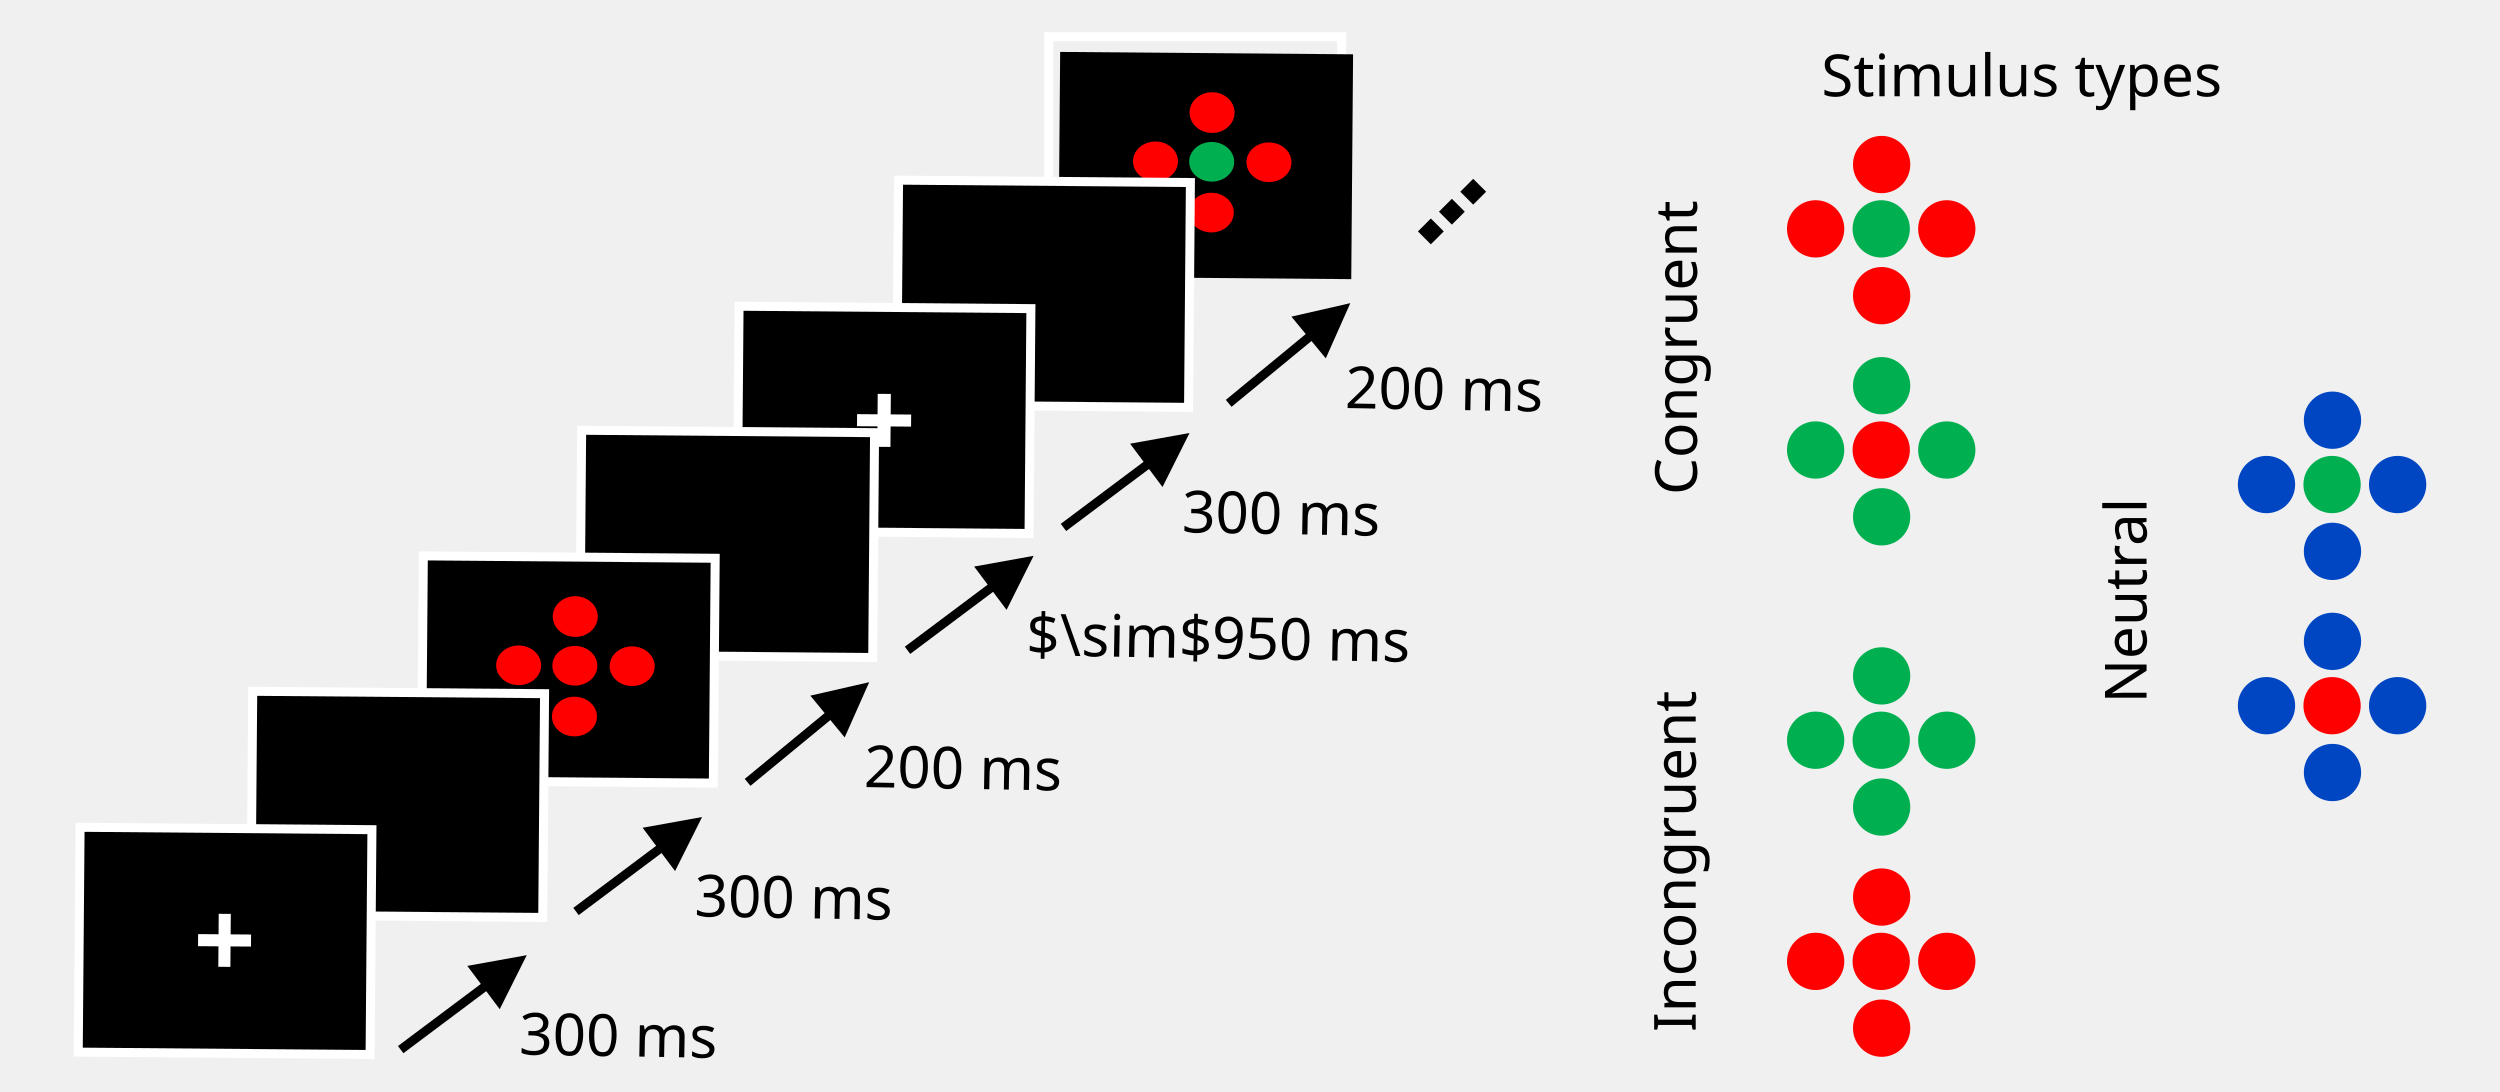
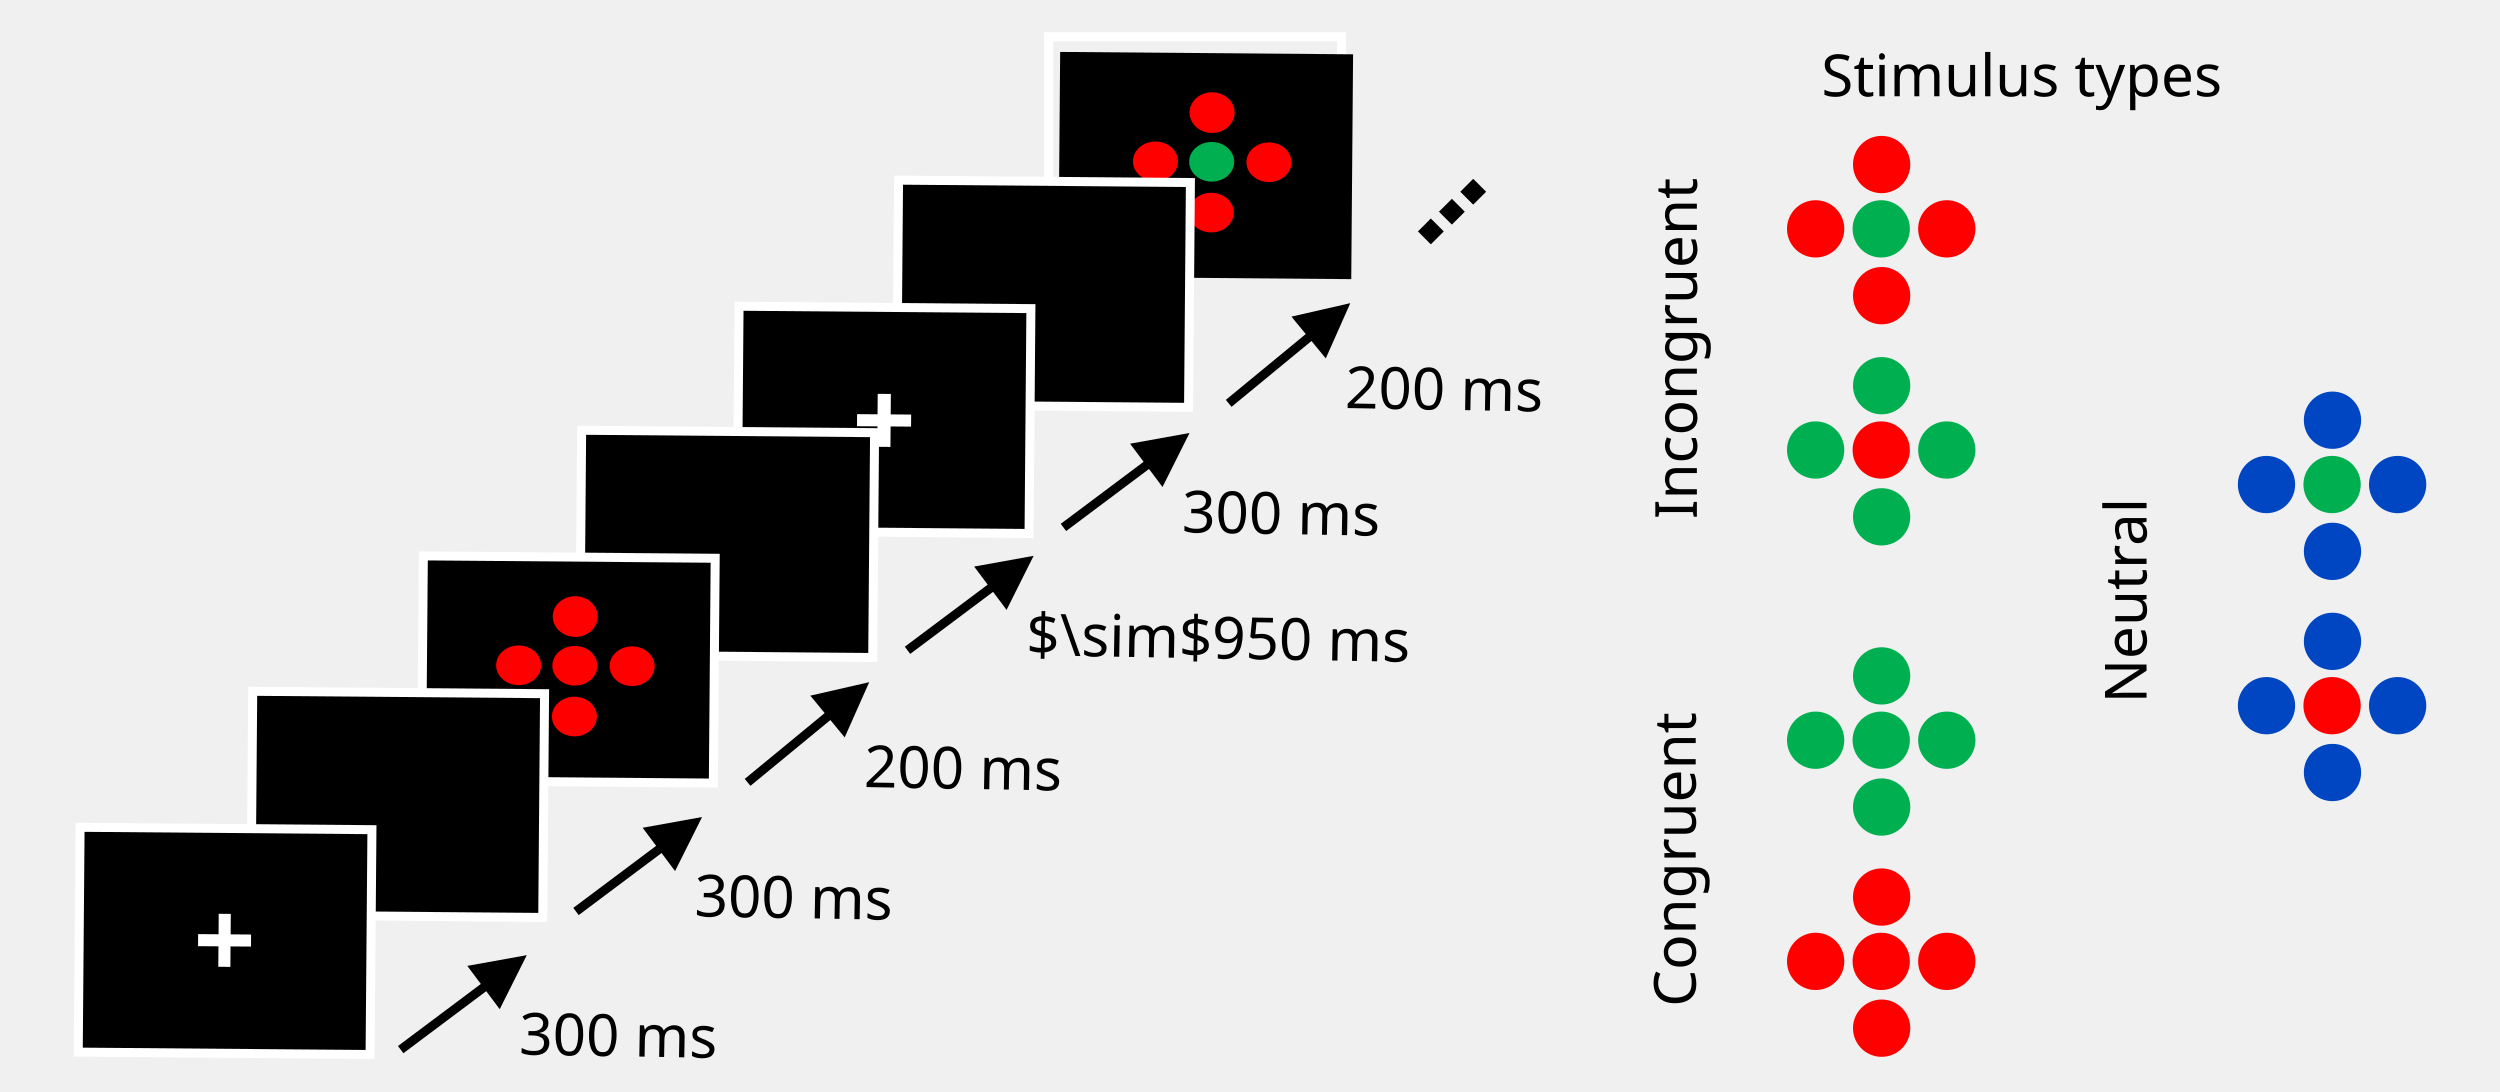
<svg xmlns="http://www.w3.org/2000/svg" width="126mm" height="55mm" viewBox="0 0 126 55" version="1.1" id="svg1911">
  <defs id="defs1908">
    <clipPath clipPathUnits="userSpaceOnUse" id="clipPath1854">
      <path d="M 1.4838e-5,0 H 995.76 V 398.28 H 1.4838e-5 Z" id="path1852" style="clip-rule:evenodd" />
    </clipPath>
    <clipPath clipPathUnits="userSpaceOnUse" id="clipPath1866">
      <path d="M 1.4838e-5,0 H 995.76 V 398.28 H 1.4838e-5 Z" id="path1864" style="clip-rule:evenodd" />
    </clipPath>
    <clipPath clipPathUnits="userSpaceOnUse" id="clipPath1958">
      <path d="M 1.4838e-5,0 H 995.76 V 398.28 H 1.4838e-5 Z" id="path1956" style="clip-rule:evenodd" />
    </clipPath>
    <clipPath clipPathUnits="userSpaceOnUse" id="clipPath1970">
      <path d="M 1.4838e-5,0 H 995.76 V 398.28 H 1.4838e-5 Z" id="path1968" style="clip-rule:evenodd" />
    </clipPath>
    <clipPath clipPathUnits="userSpaceOnUse" id="clipPath1982">
      <path d="M -3.0518e-5,398.28 H 995.76 V 1.5259e-4 L -1.5259e-5,6.1035e-5" id="path1980" style="clip-rule:evenodd" />
    </clipPath>
    <clipPath clipPathUnits="userSpaceOnUse" id="clipPath1992">
      <path d="M -3.0518e-5,398.28 H 995.76 V 1.5259e-4 L -1.5259e-5,6.1035e-5" id="path1990" style="clip-rule:evenodd" />
    </clipPath>
    <clipPath clipPathUnits="userSpaceOnUse" id="clipPath2002">
      <path d="M -3.0518e-5,398.28 H 995.76 V 1.8311e-4 L -3.0518e-5,3.0518e-5" id="path2000" style="clip-rule:evenodd" />
    </clipPath>
    <clipPath clipPathUnits="userSpaceOnUse" id="clipPath2012">
      <path d="M -3.0518e-5,398.28 H 995.76 V 1.8311e-4 L -3.0518e-5,3.0518e-5" id="path2010" style="clip-rule:evenodd" />
    </clipPath>
    <clipPath clipPathUnits="userSpaceOnUse" id="clipPath2022">
      <path d="M -3.0518e-5,398.28 H 995.76 V 1.8311e-4 L -6.1035e-5,6.1035e-5" id="path2020" style="clip-rule:evenodd" />
    </clipPath>
    <clipPath clipPathUnits="userSpaceOnUse" id="clipPath2032">
      <path d="M -3.0518e-5,398.28 H 995.76 V 1.8311e-4 L -6.1035e-5,6.1035e-5" id="path2030" style="clip-rule:evenodd" />
    </clipPath>
    <clipPath clipPathUnits="userSpaceOnUse" id="clipPath2042">
      <path d="M -1.5259e-5,398.28 H 995.76 V 1.2207e-4 L -3.0518e-5,6.1035e-5" id="path2040" style="clip-rule:evenodd" />
    </clipPath>
    <clipPath clipPathUnits="userSpaceOnUse" id="clipPath2052">
      <path d="M -1.5259e-5,398.28 H 995.76 V 1.2207e-4 L -3.0518e-5,6.1035e-5" id="path2050" style="clip-rule:evenodd" />
    </clipPath>
    <clipPath clipPathUnits="userSpaceOnUse" id="clipPath2062">
      <path d="M -3.0518e-5,398.28 H 995.76 V 1.5259e-4 L -3.0518e-5,6.1035e-5" id="path2060" style="clip-rule:evenodd" />
    </clipPath>
    <clipPath clipPathUnits="userSpaceOnUse" id="clipPath2072">
      <path d="M -3.0518e-5,398.28 H 995.76 V 1.5259e-4 L -3.0518e-5,6.1035e-5" id="path2070" style="clip-rule:evenodd" />
    </clipPath>
    <clipPath clipPathUnits="userSpaceOnUse" id="clipPath2082">
      <path d="M 1.4838e-5,0 H 995.76 V 398.28 H 1.4838e-5 Z" id="path2080" style="clip-rule:evenodd" />
    </clipPath>
    <clipPath clipPathUnits="userSpaceOnUse" id="clipPath2094">
      <path d="M 1.4838e-5,0 H 995.76 V 398.28 H 1.4838e-5 Z" id="path2092" style="clip-rule:evenodd" />
    </clipPath>
    <clipPath clipPathUnits="userSpaceOnUse" id="clipPath2108">
      <path d="M 1.4838e-5,0 H 995.76 V 398.28 H 1.4838e-5 Z" id="path2106" style="clip-rule:evenodd" />
    </clipPath>
    <clipPath clipPathUnits="userSpaceOnUse" id="clipPath2120">
      <path d="M 1.4838e-5,0 H 995.76 V 398.28 H 1.4838e-5 Z" id="path2118" style="clip-rule:evenodd" />
    </clipPath>
    <clipPath clipPathUnits="userSpaceOnUse" id="clipPath2134">
      <path d="M 1.4838e-5,0 H 995.76 V 398.28 H 1.4838e-5 Z" id="path2132" style="clip-rule:evenodd" />
    </clipPath>
    <clipPath clipPathUnits="userSpaceOnUse" id="clipPath2146">
      <path d="M 1.4838e-5,0 H 995.76 V 398.28 H 1.4838e-5 Z" id="path2144" style="clip-rule:evenodd" />
    </clipPath>
    <clipPath clipPathUnits="userSpaceOnUse" id="clipPath2160">
      <path d="M 1.4838e-5,0 H 995.76 V 398.28 H 1.4838e-5 Z" id="path2158" style="clip-rule:evenodd" />
    </clipPath>
    <clipPath clipPathUnits="userSpaceOnUse" id="clipPath2172">
      <path d="M 1.4838e-5,0 H 995.76 V 398.28 H 1.4838e-5 Z" id="path2170" style="clip-rule:evenodd" />
    </clipPath>
    <clipPath clipPathUnits="userSpaceOnUse" id="clipPath2186">
      <path d="M 1.4838e-5,0 H 995.76 V 398.28 H 1.4838e-5 Z" id="path2184" style="clip-rule:evenodd" />
    </clipPath>
    <clipPath clipPathUnits="userSpaceOnUse" id="clipPath2198">
      <path d="M 1.4838e-5,0 H 995.76 V 398.28 H 1.4838e-5 Z" id="path2196" style="clip-rule:evenodd" />
    </clipPath>
    <clipPath clipPathUnits="userSpaceOnUse" id="clipPath2212">
      <path d="M 1.4838e-5,0 H 995.76 V 398.28 H 1.4838e-5 Z" id="path2210" style="clip-rule:evenodd" />
    </clipPath>
    <clipPath clipPathUnits="userSpaceOnUse" id="clipPath2224">
      <path d="M 1.4838e-5,0 H 995.76 V 398.28 H 1.4838e-5 Z" id="path2222" style="clip-rule:evenodd" />
    </clipPath>
    <clipPath clipPathUnits="userSpaceOnUse" id="clipPath2238">
      <path d="M 1.4838e-5,0 H 995.76 V 398.28 H 1.4838e-5 Z" id="path2236" style="clip-rule:evenodd" />
    </clipPath>
    <clipPath clipPathUnits="userSpaceOnUse" id="clipPath2250">
      <path d="M 1.4838e-5,0 H 995.76 V 398.28 H 1.4838e-5 Z" id="path2248" style="clip-rule:evenodd" />
    </clipPath>
  </defs>
  <g id="layer1" transform="translate(-1.899708,-2.238386)" style="display:inline">
    <g id="g2114" transform="matrix(0.5989723,0,0,-0.5989723,-24.30392,174.0446)" style="fill:#000000">
      <g id="g2116" clip-path="url(#clipPath2120)" style="fill:#000000" />
    </g>
    <path id="path1778" style="fill:none;stroke:#ffffff;stroke-width:0.454;stroke-linecap:butt;stroke-linejoin:miter;stroke-miterlimit:10;stroke-dasharray:none;stroke-opacity:1" d="M 54.753,15.422 H 69.517 V 4.09 H 54.753 Z" />
    <rect transform="rotate(-45)" y="61.743" x="42.083" height="0.846" width="0.846" id="rect3908" style="fill:#000000;stroke:#000000;stroke-width:0.074;stroke-linecap:square" />
    <rect transform="rotate(-45)" y="61.79" x="43.535" height="0.846" width="0.846" id="rect3908-2" style="fill:#000000;stroke:#000000;stroke-width:0.074;stroke-linecap:square" />
    <rect transform="rotate(-45)" y="61.839" x="45.007" height="0.846" width="0.846" id="rect3908-0" style="fill:#000000;stroke:#000000;stroke-width:0.074;stroke-linecap:square" />
    <text id="text4230" y="7.09" x="93.694" style="font-style:normal;font-weight:normal;font-size:2.941px;line-height:1.25;font-family:sans-serif;fill:#000000;fill-opacity:1;stroke:none;stroke-width:0.201" xml:space="preserve">
      <tspan y="7.09" x="93.694" style="font-size:2.941px;stroke-width:0.201" id="tspan4228">Stimulus types</tspan>
    </text>
    <path d="M 55.239,16.186 70.003,16.307 70.095,4.976 55.332,4.855 Z" style="fill:#000000;fill-opacity:1;fill-rule:evenodd;stroke:none;stroke-width:0.454" id="path1776" />
    <path d="m 64.494,10.405 c 0.005,-0.676 0.618,-1.221 1.372,-1.215 0.754,0.006 1.357,0.56 1.352,1.237 -0.005,0.676 -0.618,1.221 -1.372,1.215 -0.754,-0.006 -1.357,-0.56 -1.352,-1.237 z" style="fill:#ff0000;fill-opacity:1;fill-rule:evenodd;stroke:none;stroke-width:0.454" id="path1780" />
    <path d="m 64.494,10.405 c 0.005,-0.676 0.618,-1.221 1.372,-1.215 0.754,0.006 1.357,0.56 1.352,1.237 -0.005,0.676 -0.618,1.221 -1.372,1.215 -0.754,-0.006 -1.357,-0.56 -1.352,-1.237 z" style="fill:none;stroke:#000000;stroke-width:0.454;stroke-linecap:butt;stroke-linejoin:miter;stroke-miterlimit:10;stroke-dasharray:none;stroke-opacity:1" id="path1782" />
    <path d="m 61.586,12.942 c 0.005,-0.676 0.618,-1.221 1.372,-1.215 0.754,0.006 1.357,0.56 1.352,1.237 -0.005,0.676 -0.618,1.221 -1.372,1.215 -0.754,-0.006 -1.357,-0.56 -1.352,-1.237 z" style="fill:#ff0000;fill-opacity:1;fill-rule:evenodd;stroke:none;stroke-width:0.454" id="path1784" />
    <path d="m 61.586,12.942 c 0.005,-0.676 0.618,-1.221 1.372,-1.215 0.754,0.006 1.357,0.56 1.352,1.237 -0.005,0.676 -0.618,1.221 -1.372,1.215 -0.754,-0.006 -1.357,-0.56 -1.352,-1.237 z" style="fill:none;stroke:#000000;stroke-width:0.454;stroke-linecap:butt;stroke-linejoin:miter;stroke-miterlimit:10;stroke-dasharray:none;stroke-opacity:1" id="path1786" />
    <path d="m 58.774,10.359 c 0.005,-0.676 0.618,-1.221 1.372,-1.215 0.754,0.006 1.357,0.56 1.352,1.237 -0.005,0.676 -0.618,1.221 -1.372,1.215 -0.754,-0.006 -1.357,-0.56 -1.352,-1.237 z" style="fill:#ff0000;fill-opacity:1;fill-rule:evenodd;stroke:none;stroke-width:0.454" id="path1788" />
    <path d="m 58.774,10.359 c 0.005,-0.676 0.618,-1.221 1.372,-1.215 0.754,0.006 1.357,0.56 1.352,1.237 -0.005,0.676 -0.618,1.221 -1.372,1.215 -0.754,-0.006 -1.357,-0.56 -1.352,-1.237 z" style="fill:none;stroke:#000000;stroke-width:0.454;stroke-linecap:butt;stroke-linejoin:miter;stroke-miterlimit:10;stroke-dasharray:none;stroke-opacity:1" id="path1790" />
    <path d="m 61.607,10.382 c 0.005,-0.676 0.618,-1.221 1.372,-1.215 0.754,0.006 1.357,0.56 1.352,1.237 -0.005,0.676 -0.618,1.221 -1.372,1.215 -0.754,-0.006 -1.357,-0.56 -1.352,-1.237 z" style="fill:#00b050;fill-opacity:1;fill-rule:evenodd;stroke:none;stroke-width:0.454" id="path1792" />
    <path d="m 61.607,10.382 c 0.005,-0.676 0.618,-1.221 1.372,-1.215 0.754,0.006 1.357,0.56 1.352,1.237 -0.005,0.676 -0.618,1.221 -1.372,1.215 -0.754,-0.006 -1.357,-0.56 -1.352,-1.237 z" style="fill:none;stroke:#000000;stroke-width:0.454;stroke-linecap:butt;stroke-linejoin:miter;stroke-miterlimit:10;stroke-dasharray:none;stroke-opacity:1" id="path1794" />
    <path d="m 61.627,7.903 c 0.006,-0.69 0.619,-1.248 1.372,-1.242 0.754,0.006 1.357,0.574 1.352,1.264 -0.006,0.69 -0.619,1.248 -1.372,1.242 -0.754,-0.006 -1.357,-0.574 -1.352,-1.264 z" style="fill:#ff0000;fill-opacity:1;fill-rule:evenodd;stroke:none;stroke-width:0.454" id="path1796" />
    <path d="m 61.627,7.903 c 0.006,-0.69 0.619,-1.248 1.372,-1.242 0.754,0.006 1.357,0.574 1.352,1.264 -0.006,0.69 -0.619,1.248 -1.372,1.242 -0.754,-0.006 -1.357,-0.574 -1.352,-1.264 z" style="fill:none;stroke:#000000;stroke-width:0.454;stroke-linecap:butt;stroke-linejoin:miter;stroke-miterlimit:10;stroke-dasharray:none;stroke-opacity:1" id="path1798" />
    <path d="m 47.094,22.649 14.709,0.12 0.093,-11.331 -14.709,-0.12 z" style="fill:#000001;fill-opacity:1;fill-rule:evenodd;stroke:none;stroke-width:0.454" id="path1800" />
    <path d="m 47.094,22.649 14.709,0.12 0.093,-11.331 -14.709,-0.12 z" style="fill:none;stroke:#ffffff;stroke-width:0.454;stroke-linecap:butt;stroke-linejoin:miter;stroke-miterlimit:10;stroke-dasharray:none;stroke-opacity:1" id="path1802" />
    <path d="M 39.055,29.004 53.764,29.125 53.857,17.793 39.148,17.673 Z" style="fill:#000000;fill-opacity:1;fill-rule:evenodd;stroke:none;stroke-width:0.454" id="path1804" />
    <path d="M 39.055,29.004 53.764,29.125 53.857,17.793 39.148,17.673 Z" style="fill:none;stroke:#ffffff;stroke-width:0.454;stroke-linecap:butt;stroke-linejoin:miter;stroke-miterlimit:10;stroke-dasharray:none;stroke-opacity:1" id="path1806" />
    <path d="m 45.097,23.111 1.031,0.008 0.008,-1.031 0.663,0.005 -0.008,1.031 1.031,0.008 -0.005,0.608 -1.031,-0.008 -0.008,1.031 -0.663,-0.005 0.008,-1.031 -1.031,-0.008 z" style="fill:#ffffff;fill-opacity:1;fill-rule:evenodd;stroke:none;stroke-width:0.454" id="path1808" />
    <path d="m 31.122,35.255 14.763,0.121 0.093,-11.331 -14.763,-0.121 z" style="fill:#000000;fill-opacity:1;fill-rule:evenodd;stroke:none;stroke-width:0.454" id="path1810" />
    <path d="m 31.122,35.255 14.763,0.121 0.093,-11.331 -14.763,-0.121 z" style="fill:none;stroke:#ffffff;stroke-width:0.454;stroke-linecap:butt;stroke-linejoin:miter;stroke-miterlimit:10;stroke-dasharray:none;stroke-opacity:1" id="path1812" />
    <path d="m 23.143,41.586 14.709,0.12 0.093,-11.331 -14.709,-0.12 z" style="fill:#000000;fill-opacity:1;fill-rule:evenodd;stroke:none;stroke-width:0.454" id="path1814" />
    <path d="m 23.143,41.586 14.709,0.12 0.093,-11.331 -14.709,-0.12 z" style="fill:none;stroke:#ffffff;stroke-width:0.454;stroke-linecap:butt;stroke-linejoin:miter;stroke-miterlimit:10;stroke-dasharray:none;stroke-opacity:1" id="path1816" />
    <path d="m 32.398,35.805 c 0.005,-0.676 0.62,-1.221 1.372,-1.215 0.754,0.006 1.357,0.56 1.352,1.237 -0.005,0.676 -0.618,1.221 -1.372,1.215 -0.752,-0.006 -1.357,-0.56 -1.352,-1.237 z" style="fill:#ff0000;fill-opacity:1;fill-rule:evenodd;stroke:none;stroke-width:0.454" id="path1818" />
    <path d="m 32.398,35.805 c 0.005,-0.676 0.62,-1.221 1.372,-1.215 0.754,0.006 1.357,0.56 1.352,1.237 -0.005,0.676 -0.618,1.221 -1.372,1.215 -0.752,-0.006 -1.357,-0.56 -1.352,-1.237 z" style="fill:none;stroke:#000000;stroke-width:0.454;stroke-linecap:butt;stroke-linejoin:miter;stroke-miterlimit:10;stroke-dasharray:none;stroke-opacity:1" id="path1820" />
    <path d="m 29.49,38.341 c 0.005,-0.676 0.62,-1.221 1.372,-1.215 0.752,0.006 1.357,0.56 1.352,1.237 -0.005,0.676 -0.62,1.221 -1.372,1.215 -0.752,-0.006 -1.357,-0.56 -1.352,-1.237 z" style="fill:#ff0000;fill-opacity:1;fill-rule:evenodd;stroke:none;stroke-width:0.454" id="path1822" />
    <path d="m 29.49,38.341 c 0.005,-0.676 0.62,-1.221 1.372,-1.215 0.752,0.006 1.357,0.56 1.352,1.237 -0.005,0.676 -0.62,1.221 -1.372,1.215 -0.752,-0.006 -1.357,-0.56 -1.352,-1.237 z" style="fill:none;stroke:#000000;stroke-width:0.454;stroke-linecap:butt;stroke-linejoin:miter;stroke-miterlimit:10;stroke-dasharray:none;stroke-opacity:1" id="path1824" />
    <path d="m 26.678,35.758 c 0.005,-0.676 0.62,-1.221 1.372,-1.215 0.752,0.006 1.357,0.56 1.352,1.237 -0.005,0.676 -0.62,1.221 -1.372,1.215 -0.752,-0.006 -1.357,-0.56 -1.352,-1.237 z" style="fill:#ff0000;fill-opacity:1;fill-rule:evenodd;stroke:none;stroke-width:0.454" id="path1826" />
    <path d="m 26.678,35.758 c 0.005,-0.676 0.62,-1.221 1.372,-1.215 0.752,0.006 1.357,0.56 1.352,1.237 -0.005,0.676 -0.62,1.221 -1.372,1.215 -0.752,-0.006 -1.357,-0.56 -1.352,-1.237 z" style="fill:none;stroke:#000000;stroke-width:0.454;stroke-linecap:butt;stroke-linejoin:miter;stroke-miterlimit:10;stroke-dasharray:none;stroke-opacity:1" id="path1828" />
    <path d="m 29.511,35.781 c 0.005,-0.676 0.62,-1.221 1.372,-1.215 0.752,0.006 1.357,0.56 1.352,1.237 -0.005,0.676 -0.62,1.221 -1.372,1.215 -0.752,-0.006 -1.357,-0.56 -1.352,-1.237 z" style="fill:#ff0000;fill-opacity:1;fill-rule:evenodd;stroke:none;stroke-width:0.454" id="path1830" />
    <path d="m 29.511,35.781 c 0.005,-0.676 0.62,-1.221 1.372,-1.215 0.752,0.006 1.357,0.56 1.352,1.237 -0.005,0.676 -0.62,1.221 -1.372,1.215 -0.752,-0.006 -1.357,-0.56 -1.352,-1.237 z" style="fill:none;stroke:#000000;stroke-width:0.454;stroke-linecap:butt;stroke-linejoin:miter;stroke-miterlimit:10;stroke-dasharray:none;stroke-opacity:1" id="path1832" />
    <path d="m 29.531,33.302 c 0.006,-0.69 0.62,-1.248 1.372,-1.242 0.752,0.006 1.357,0.574 1.352,1.264 -0.006,0.69 -0.62,1.248 -1.372,1.242 -0.752,-0.006 -1.357,-0.574 -1.352,-1.264 z" style="fill:#ff0000;fill-opacity:1;fill-rule:evenodd;stroke:none;stroke-width:0.454" id="path1834" />
    <path d="m 29.531,33.302 c 0.006,-0.69 0.62,-1.248 1.372,-1.242 0.752,0.006 1.357,0.574 1.352,1.264 -0.006,0.69 -0.62,1.248 -1.372,1.242 -0.752,-0.006 -1.357,-0.574 -1.352,-1.264 z" style="fill:none;stroke:#000000;stroke-width:0.454;stroke-linecap:butt;stroke-linejoin:miter;stroke-miterlimit:10;stroke-dasharray:none;stroke-opacity:1" id="path1836" />
    <path d="m 14.545,48.357 14.709,0.12 0.092,-11.277 -14.709,-0.12 z" style="fill:#000000;fill-opacity:1;fill-rule:evenodd;stroke:none;stroke-width:0.454" id="path1838" />
    <path d="m 14.545,48.357 14.709,0.12 0.092,-11.277 -14.709,-0.12 z" style="fill:none;stroke:#ffffff;stroke-width:0.454;stroke-linecap:butt;stroke-linejoin:miter;stroke-miterlimit:10;stroke-dasharray:none;stroke-opacity:1" id="path1840" />
    <path d="m 5.843,55.265 14.709,0.12 0.093,-11.331 -14.709,-0.12 z" style="fill:#000000;fill-opacity:1;fill-rule:evenodd;stroke:none;stroke-width:0.454" id="path1842" />
    <path d="m 5.843,55.265 14.709,0.12 0.093,-11.331 -14.709,-0.12 z" style="fill:none;stroke:#ffffff;stroke-width:0.454;stroke-linecap:butt;stroke-linejoin:miter;stroke-miterlimit:10;stroke-dasharray:none;stroke-opacity:1" id="path1844" />
    <path d="m 11.885,49.317 1.03,0.008 0.008,-1.031 0.609,0.005 -0.008,1.031 1.03,0.008 -0.005,0.608 -1.03,-0.008 -0.008,1.031 -0.609,-0.005 0.008,-1.031 -1.03,-0.008 z" style="fill:#ffffff;fill-opacity:1;fill-rule:evenodd;stroke:none;stroke-width:0.454" id="path1846" />
    <path d="m 22.23,55.321 4.539,-3.4 -0.272,-0.363 -4.54,3.4 z m 4.856,-2.219 1.363,-2.724 -2.997,0.541 z" style="fill:#000000;fill-opacity:1;fill-rule:nonzero;stroke:none;stroke-width:0.454" id="path2100" />
    <text xml:space="preserve" style="font-style:normal;font-weight:normal;font-size:2.941px;line-height:1.25;font-family:sans-serif;fill:#000000;fill-opacity:1;stroke:none;stroke-width:0.201" x="29.033" y="54.879" id="text3411" transform="rotate(1.010048)">
      <tspan id="tspan3409" style="font-size:2.941px;stroke-width:0.201" x="29.033" y="54.879">300 ms</tspan>
    </text>
    <path d="m 31.066,48.359 4.539,-3.4 -0.272,-0.363 -4.54,3.4 z m 4.856,-2.219 1.363,-2.724 -2.997,0.541 z" style="fill:#000000;fill-opacity:1;fill-rule:nonzero;stroke:none;stroke-width:0.454" id="path2100-0" />
    <text xml:space="preserve" style="font-style:normal;font-weight:normal;font-size:2.941px;line-height:1.25;font-family:sans-serif;fill:#000000;fill-opacity:1;stroke:none;stroke-width:0.201" x="37.745" y="47.762" id="text3411-9" transform="rotate(1.010048)">
      <tspan id="tspan3409-3" style="font-size:2.941px;stroke-width:0.201" x="37.745" y="47.762">300 ms</tspan>
    </text>
    <path d="m 47.775,35.195 4.539,-3.4 -0.272,-0.363 -4.54,3.4 z m 4.856,-2.219 1.363,-2.724 -2.997,0.541 z" style="fill:#000000;fill-opacity:1;fill-rule:nonzero;stroke:none;stroke-width:0.454" id="path2100-0-6" />
    <text xml:space="preserve" style="font-style:normal;font-weight:normal;font-size:2.941px;line-height:1.25;font-family:sans-serif;fill:#000000;fill-opacity:1;stroke:none;stroke-width:0.201" x="54.219" y="34.306" id="text3411-9-0" transform="rotate(1.010048)">
      <tspan id="tspan3409-3-6" style="font-size:2.941px;stroke-width:0.201" x="54.219" y="34.306">$\sim$950 ms</tspan>
    </text>
    <path d="m 39.723,41.845 4.378,-3.605 -0.289,-0.35 -4.378,3.605 z m 4.749,-2.441 1.236,-2.784 -2.968,0.679 z" style="fill:#000000;fill-opacity:1;fill-rule:nonzero;stroke:none;stroke-width:0.454" id="path2100-3-1" />
    <text transform="rotate(1.010048)" xml:space="preserve" style="font-style:normal;font-weight:normal;font-size:2.941px;line-height:1.25;font-family:sans-serif;fill:#000000;fill-opacity:1;stroke:none;stroke-width:0.201" x="46.166" y="41.097" id="text3411-6-2">
      <tspan id="tspan3409-7-7" style="font-size:2.941px;stroke-width:0.201" x="46.166" y="41.097">200 ms</tspan>
    </text>
    <path d="m 63.97,22.742 4.378,-3.605 -0.289,-0.35 -4.378,3.605 z m 4.749,-2.441 1.236,-2.784 -2.968,0.679 z" style="fill:#000000;fill-opacity:1;fill-rule:nonzero;stroke:none;stroke-width:0.454" id="path2100-3-1-8" />
    <text xml:space="preserve" style="font-style:normal;font-weight:normal;font-size:2.941px;line-height:1.25;font-family:sans-serif;fill:#000000;fill-opacity:1;stroke:none;stroke-width:0.201" x="70.072" y="21.569" id="text3411-6-2-7" transform="rotate(1.010048)">
      <tspan id="tspan3409-7-7-9" style="font-size:2.941px;stroke-width:0.201" x="70.072" y="21.569">200 ms</tspan>
    </text>
    <path d="m 55.634,29.003 4.539,-3.4 -0.272,-0.363 -4.54,3.4 z m 4.856,-2.219 1.363,-2.724 -2.997,0.541 z" style="fill:#000000;fill-opacity:1;fill-rule:nonzero;stroke:none;stroke-width:0.454" id="path2100-0-2" />
    <text xml:space="preserve" style="font-style:normal;font-weight:normal;font-size:2.941px;line-height:1.25;font-family:sans-serif;fill:#000000;fill-opacity:1;stroke:none;stroke-width:0.201" x="61.968" y="27.976" id="text3411-9-6" transform="rotate(1.010048)">
      <tspan id="tspan3409-3-1" style="font-size:2.941px;stroke-width:0.201" x="61.968" y="27.976">300 ms</tspan>
    </text>
-     <text transform="rotate(-90)" id="text4258" y="87.421" x="-27.175" style="font-style:normal;font-weight:normal;font-size:2.941px;line-height:1.25;font-family:sans-serif;fill:#000000;fill-opacity:1;stroke:none;stroke-width:0.201" xml:space="preserve">
-       <tspan y="87.421" x="-27.175" style="font-size:2.941px;stroke-width:0.201" id="tspan4256">Congruent</tspan>
-     </text>
-     <text transform="rotate(-90)" id="text4262" y="87.362" x="-54.254" style="font-style:normal;font-weight:normal;font-size:2.941px;line-height:1.25;font-family:sans-serif;fill:#000000;fill-opacity:1;stroke:none;stroke-width:0.201" xml:space="preserve">
-       <tspan y="87.362" x="-54.254" style="font-size:2.941px;stroke-width:0.201" id="tspan4260">Incongruent</tspan>
+     <text transform="rotate(-90)" id="text4258" y="87.421" x="-28.408" style="font-style:normal;font-weight:normal;font-size:2.941px;line-height:1.25;font-family:sans-serif;fill:#000000;fill-opacity:1;stroke:none;stroke-width:0.201" xml:space="preserve">
+       <tspan y="87.421" x="-28.408" style="font-size:2.941px;stroke-width:0.201" id="tspan4256">Incongruent</tspan>
+     </text>
+     <text transform="rotate(-90)" id="text4262" y="87.362" x="-52.971" style="font-style:normal;font-weight:normal;font-size:2.941px;line-height:1.25;font-family:sans-serif;fill:#000000;fill-opacity:1;stroke:none;stroke-width:0.201" xml:space="preserve">
+       <tspan y="87.362" x="-52.971" style="font-size:2.941px;stroke-width:0.201" id="tspan4260">Congruent</tspan>
    </text>
    <text xml:space="preserve" style="font-style:normal;font-weight:normal;font-size:2.941px;line-height:1.25;font-family:sans-serif;fill:#000000;fill-opacity:1;stroke:none;stroke-width:0.201" x="-37.683" y="110.085" id="text4262-1" transform="rotate(-90)">
      <tspan id="tspan4260-7" style="font-size:2.941px;stroke-width:0.201" x="-37.683" y="110.085">Neutral</tspan>
    </text>
    <path id="path1872-8" style="fill:#0045c2;fill-opacity:1;fill-rule:evenodd;stroke:none;stroke-width:0.256" d="m 121.297,26.659 c 0,-0.798 0.647,-1.444 1.444,-1.444 0.797,0 1.444,0.646 1.444,1.444 0,0.798 -0.647,1.444 -1.444,1.444 -0.797,0 -1.444,-0.646 -1.444,-1.444 z" />
    <path id="path1880-92" style="fill:#0045c2;fill-opacity:1;fill-rule:evenodd;stroke:none;stroke-width:0.256" d="m 114.687,26.659 c 0,-0.798 0.647,-1.444 1.444,-1.444 0.797,0 1.444,0.646 1.444,1.444 0,0.798 -0.647,1.444 -1.444,1.444 -0.797,0 -1.444,-0.646 -1.444,-1.444 z" />
    <path id="path1872-7-33" style="fill:#0045c2;fill-opacity:1;fill-rule:evenodd;stroke:none;stroke-width:0.256" d="m 119.457,24.861 c -0.798,0 -1.444,-0.647 -1.444,-1.444 0,-0.797 0.646,-1.444 1.444,-1.444 0.798,0 1.444,0.647 1.444,1.444 0,0.797 -0.646,1.444 -1.444,1.444 z" />
    <path id="path1880-5-61" style="fill:#0045c2;fill-opacity:1;fill-rule:evenodd;stroke:none;stroke-width:0.256" d="m 119.457,31.471 c -0.798,0 -1.444,-0.647 -1.444,-1.444 0,-0.797 0.646,-1.444 1.444,-1.444 0.798,0 1.444,0.647 1.444,1.444 0,0.797 -0.646,1.444 -1.444,1.444 z" />
    <path id="path1884-4" style="fill:#00b050;fill-opacity:1;fill-rule:evenodd;stroke:none;stroke-width:0.256" d="m 117.992,26.659 c 0,-0.798 0.647,-1.444 1.444,-1.444 0.797,0 1.444,0.646 1.444,1.444 0,0.798 -0.647,1.444 -1.444,1.444 -0.797,0 -1.444,-0.646 -1.444,-1.444 z" />
    <path id="path1872-3-8" style="fill:#0045c2;fill-opacity:1;fill-rule:evenodd;stroke:none;stroke-width:0.256" d="m 121.297,37.805 c 0,-0.798 0.647,-1.444 1.444,-1.444 0.797,0 1.444,0.646 1.444,1.444 0,0.798 -0.647,1.444 -1.444,1.444 -0.797,0 -1.444,-0.646 -1.444,-1.444 z" />
    <path id="path1880-56-8" style="fill:#0045c2;fill-opacity:1;fill-rule:evenodd;stroke:none;stroke-width:0.256" d="m 114.687,37.805 c 0,-0.798 0.647,-1.444 1.444,-1.444 0.797,0 1.444,0.646 1.444,1.444 0,0.798 -0.647,1.444 -1.444,1.444 -0.797,0 -1.444,-0.646 -1.444,-1.444 z" />
    <path id="path1872-7-2-8" style="fill:#0045c2;fill-opacity:1;fill-rule:evenodd;stroke:none;stroke-width:0.256" d="m 119.457,36.007 c -0.798,0 -1.444,-0.647 -1.444,-1.444 0,-0.797 0.646,-1.444 1.444,-1.444 0.798,0 1.444,0.647 1.444,1.444 0,0.797 -0.646,1.444 -1.444,1.444 z" />
    <path id="path1880-5-9-4" style="fill:#0045c2;fill-opacity:1;fill-rule:evenodd;stroke:none;stroke-width:0.256" d="m 119.457,42.617 c -0.798,0 -1.444,-0.647 -1.444,-1.444 0,-0.797 0.646,-1.444 1.444,-1.444 0.798,0 1.444,0.647 1.444,1.444 0,0.797 -0.646,1.444 -1.444,1.444 z" />
    <path id="path1884-1-9" style="fill:#ff0000;fill-opacity:1;fill-rule:evenodd;stroke:none;stroke-width:0.256" d="m 117.992,37.805 c 0,-0.798 0.647,-1.444 1.444,-1.444 0.797,0 1.444,0.646 1.444,1.444 0,0.798 -0.647,1.444 -1.444,1.444 -0.797,0 -1.444,-0.646 -1.444,-1.444 z" />
-     <path d="m 98.574,39.546 c 0,-0.798 0.647,-1.444 1.444,-1.444 0.797,0 1.444,0.646 1.444,1.444 0,0.798 -0.647,1.444 -1.444,1.444 -0.797,0 -1.444,-0.646 -1.444,-1.444 z" style="fill:#00b050;fill-opacity:1;fill-rule:evenodd;stroke:none;stroke-width:0.256" id="path1872" />
-     <path d="m 91.964,39.546 c 0,-0.798 0.647,-1.444 1.444,-1.444 0.797,0 1.444,0.646 1.444,1.444 0,0.798 -0.647,1.444 -1.444,1.444 -0.797,0 -1.444,-0.646 -1.444,-1.444 z" style="fill:#00b050;fill-opacity:1;fill-rule:evenodd;stroke:none;stroke-width:0.256" id="path1880" />
-     <path d="m 96.734,37.748 c -0.798,0 -1.444,-0.647 -1.444,-1.444 0,-0.797 0.646,-1.444 1.444,-1.444 0.798,0 1.444,0.647 1.444,1.444 0,0.797 -0.646,1.444 -1.444,1.444 z" style="fill:#00b050;fill-opacity:1;fill-rule:evenodd;stroke:none;stroke-width:0.256" id="path1872-7" />
-     <path d="m 96.734,44.357 c -0.798,0 -1.444,-0.647 -1.444,-1.444 0,-0.797 0.646,-1.444 1.444,-1.444 0.798,0 1.444,0.647 1.444,1.444 0,0.797 -0.646,1.444 -1.444,1.444 z" style="fill:#00b050;fill-opacity:1;fill-rule:evenodd;stroke:none;stroke-width:0.256" id="path1880-5" />
-     <path d="m 95.269,39.546 c 0,-0.798 0.647,-1.444 1.444,-1.444 0.797,0 1.444,0.646 1.444,1.444 0,0.798 -0.647,1.444 -1.444,1.444 -0.797,0 -1.444,-0.646 -1.444,-1.444 z" style="fill:#00b050;fill-opacity:1;fill-rule:evenodd;stroke:none;stroke-width:0.256" id="path1884" />
-     <path d="m 98.574,50.692 c 0,-0.798 0.647,-1.444 1.444,-1.444 0.797,0 1.444,0.646 1.444,1.444 0,0.798 -0.647,1.444 -1.444,1.444 -0.797,0 -1.444,-0.646 -1.444,-1.444 z" style="fill:#ff0000;fill-opacity:1;fill-rule:evenodd;stroke:none;stroke-width:0.256" id="path1872-3" />
-     <path d="m 91.964,50.692 c 0,-0.798 0.647,-1.444 1.444,-1.444 0.797,0 1.444,0.646 1.444,1.444 0,0.798 -0.647,1.444 -1.444,1.444 -0.797,0 -1.444,-0.646 -1.444,-1.444 z" style="fill:#ff0000;fill-opacity:1;fill-rule:evenodd;stroke:none;stroke-width:0.256" id="path1880-56" />
-     <path d="m 96.734,48.894 c -0.798,0 -1.444,-0.647 -1.444,-1.444 0,-0.797 0.646,-1.444 1.444,-1.444 0.798,0 1.444,0.647 1.444,1.444 0,0.797 -0.646,1.444 -1.444,1.444 z" style="fill:#ff0000;fill-opacity:1;fill-rule:evenodd;stroke:none;stroke-width:0.256" id="path1872-7-2" />
-     <path d="m 96.734,55.503 c -0.798,0 -1.444,-0.647 -1.444,-1.444 0,-0.797 0.646,-1.444 1.444,-1.444 0.798,0 1.444,0.647 1.444,1.444 0,0.797 -0.646,1.444 -1.444,1.444 z" style="fill:#ff0000;fill-opacity:1;fill-rule:evenodd;stroke:none;stroke-width:0.256" id="path1880-5-9" />
-     <path d="m 95.269,50.692 c 0,-0.798 0.647,-1.444 1.444,-1.444 0.797,0 1.444,0.646 1.444,1.444 0,0.798 -0.647,1.444 -1.444,1.444 -0.797,0 -1.444,-0.646 -1.444,-1.444 z" style="fill:#ff0000;fill-opacity:1;fill-rule:evenodd;stroke:none;stroke-width:0.256" id="path1884-1" />
-     <path d="m 98.574,13.773 c 0,-0.798 0.647,-1.444 1.444,-1.444 0.797,0 1.444,0.646 1.444,1.444 0,0.798 -0.647,1.444 -1.444,1.444 -0.797,0 -1.444,-0.646 -1.444,-1.444 z" style="fill:#ff0000;fill-opacity:1;fill-rule:evenodd;stroke:none;stroke-width:0.256" id="path1872-70" />
-     <path d="m 91.964,13.773 c 0,-0.798 0.647,-1.444 1.444,-1.444 0.797,0 1.444,0.646 1.444,1.444 0,0.798 -0.647,1.444 -1.444,1.444 -0.797,0 -1.444,-0.646 -1.444,-1.444 z" style="fill:#ff0000;fill-opacity:1;fill-rule:evenodd;stroke:none;stroke-width:0.256" id="path1880-9" />
-     <path d="m 96.734,11.975 c -0.798,0 -1.444,-0.647 -1.444,-1.444 0,-0.797 0.646,-1.444 1.444,-1.444 0.798,0 1.444,0.647 1.444,1.444 0,0.797 -0.646,1.444 -1.444,1.444 z" style="fill:#ff0000;fill-opacity:1;fill-rule:evenodd;stroke:none;stroke-width:0.256" id="path1872-7-3" />
-     <path d="m 96.734,18.584 c -0.798,0 -1.444,-0.647 -1.444,-1.444 0,-0.797 0.646,-1.444 1.444,-1.444 0.798,0 1.444,0.647 1.444,1.444 0,0.797 -0.646,1.444 -1.444,1.444 z" style="fill:#ff0000;fill-opacity:1;fill-rule:evenodd;stroke:none;stroke-width:0.256" id="path1880-5-6" />
-     <path d="m 95.269,13.773 c 0,-0.798 0.647,-1.444 1.444,-1.444 0.797,0 1.444,0.646 1.444,1.444 0,0.798 -0.647,1.444 -1.444,1.444 -0.797,0 -1.444,-0.646 -1.444,-1.444 z" style="fill:#00b050;fill-opacity:1;fill-rule:evenodd;stroke:none;stroke-width:0.256" id="path1884-0" />
-     <path d="m 98.574,24.919 c 0,-0.798 0.647,-1.444 1.444,-1.444 0.797,0 1.444,0.646 1.444,1.444 0,0.798 -0.647,1.444 -1.444,1.444 -0.797,0 -1.444,-0.646 -1.444,-1.444 z" style="fill:#00b050;fill-opacity:1;fill-rule:evenodd;stroke:none;stroke-width:0.256" id="path1872-3-2" />
-     <path d="m 91.964,24.919 c 0,-0.798 0.647,-1.444 1.444,-1.444 0.797,0 1.444,0.646 1.444,1.444 0,0.798 -0.647,1.444 -1.444,1.444 -0.797,0 -1.444,-0.646 -1.444,-1.444 z" style="fill:#00b050;fill-opacity:1;fill-rule:evenodd;stroke:none;stroke-width:0.256" id="path1880-56-6" />
-     <path d="m 96.734,23.121 c -0.798,0 -1.444,-0.647 -1.444,-1.444 0,-0.797 0.646,-1.444 1.444,-1.444 0.798,0 1.444,0.647 1.444,1.444 0,0.797 -0.646,1.444 -1.444,1.444 z" style="fill:#00b050;fill-opacity:1;fill-rule:evenodd;stroke:none;stroke-width:0.256" id="path1872-7-2-1" />
-     <path d="m 96.734,29.73 c -0.798,0 -1.444,-0.647 -1.444,-1.444 0,-0.797 0.646,-1.444 1.444,-1.444 0.798,0 1.444,0.647 1.444,1.444 0,0.797 -0.646,1.444 -1.444,1.444 z" style="fill:#00b050;fill-opacity:1;fill-rule:evenodd;stroke:none;stroke-width:0.256" id="path1880-5-9-8" />
-     <path d="m 95.269,24.919 c 0,-0.798 0.647,-1.444 1.444,-1.444 0.797,0 1.444,0.646 1.444,1.444 0,0.798 -0.647,1.444 -1.444,1.444 -0.797,0 -1.444,-0.646 -1.444,-1.444 z" style="fill:#ff0000;fill-opacity:1;fill-rule:evenodd;stroke:none;stroke-width:0.256" id="path1884-1-7" />
+     <g id="g13073">
+       <path d="m 98.574,39.546 c 0,-0.798 0.647,-1.444 1.444,-1.444 0.797,0 1.444,0.646 1.444,1.444 0,0.798 -0.647,1.444 -1.444,1.444 -0.797,0 -1.444,-0.646 -1.444,-1.444 z" style="fill:#00b050;fill-opacity:1;fill-rule:evenodd;stroke:none;stroke-width:0.256" id="path1872" />
+       <path d="m 91.964,39.546 c 0,-0.798 0.647,-1.444 1.444,-1.444 0.797,0 1.444,0.646 1.444,1.444 0,0.798 -0.647,1.444 -1.444,1.444 -0.797,0 -1.444,-0.646 -1.444,-1.444 z" style="fill:#00b050;fill-opacity:1;fill-rule:evenodd;stroke:none;stroke-width:0.256" id="path1880" />
+       <path d="m 96.734,37.748 c -0.798,0 -1.444,-0.647 -1.444,-1.444 0,-0.797 0.646,-1.444 1.444,-1.444 0.798,0 1.444,0.647 1.444,1.444 0,0.797 -0.646,1.444 -1.444,1.444 z" style="fill:#00b050;fill-opacity:1;fill-rule:evenodd;stroke:none;stroke-width:0.256" id="path1872-7" />
+       <path d="m 96.734,44.357 c -0.798,0 -1.444,-0.647 -1.444,-1.444 0,-0.797 0.646,-1.444 1.444,-1.444 0.798,0 1.444,0.647 1.444,1.444 0,0.797 -0.646,1.444 -1.444,1.444 z" style="fill:#00b050;fill-opacity:1;fill-rule:evenodd;stroke:none;stroke-width:0.256" id="path1880-5" />
+       <path d="m 95.269,39.546 c 0,-0.798 0.647,-1.444 1.444,-1.444 0.797,0 1.444,0.646 1.444,1.444 0,0.798 -0.647,1.444 -1.444,1.444 -0.797,0 -1.444,-0.646 -1.444,-1.444 z" style="fill:#00b050;fill-opacity:1;fill-rule:evenodd;stroke:none;stroke-width:0.256" id="path1884" />
+       <path d="m 98.574,50.692 c 0,-0.798 0.647,-1.444 1.444,-1.444 0.797,0 1.444,0.646 1.444,1.444 0,0.798 -0.647,1.444 -1.444,1.444 -0.797,0 -1.444,-0.646 -1.444,-1.444 z" style="fill:#ff0000;fill-opacity:1;fill-rule:evenodd;stroke:none;stroke-width:0.256" id="path1872-3" />
+       <path d="m 91.964,50.692 c 0,-0.798 0.647,-1.444 1.444,-1.444 0.797,0 1.444,0.646 1.444,1.444 0,0.798 -0.647,1.444 -1.444,1.444 -0.797,0 -1.444,-0.646 -1.444,-1.444 z" style="fill:#ff0000;fill-opacity:1;fill-rule:evenodd;stroke:none;stroke-width:0.256" id="path1880-56" />
+       <path d="m 96.734,48.894 c -0.798,0 -1.444,-0.647 -1.444,-1.444 0,-0.797 0.646,-1.444 1.444,-1.444 0.798,0 1.444,0.647 1.444,1.444 0,0.797 -0.646,1.444 -1.444,1.444 z" style="fill:#ff0000;fill-opacity:1;fill-rule:evenodd;stroke:none;stroke-width:0.256" id="path1872-7-2" />
+       <path d="m 96.734,55.503 c -0.798,0 -1.444,-0.647 -1.444,-1.444 0,-0.797 0.646,-1.444 1.444,-1.444 0.798,0 1.444,0.647 1.444,1.444 0,0.797 -0.646,1.444 -1.444,1.444 z" style="fill:#ff0000;fill-opacity:1;fill-rule:evenodd;stroke:none;stroke-width:0.256" id="path1880-5-9" />
+       <path d="m 95.269,50.692 c 0,-0.798 0.647,-1.444 1.444,-1.444 0.797,0 1.444,0.646 1.444,1.444 0,0.798 -0.647,1.444 -1.444,1.444 -0.797,0 -1.444,-0.646 -1.444,-1.444 z" style="fill:#ff0000;fill-opacity:1;fill-rule:evenodd;stroke:none;stroke-width:0.256" id="path1884-1" />
+     </g>
+     <g id="g13061">
+       <path d="m 98.574,13.773 c 0,-0.798 0.647,-1.444 1.444,-1.444 0.797,0 1.444,0.646 1.444,1.444 0,0.798 -0.647,1.444 -1.444,1.444 -0.797,0 -1.444,-0.646 -1.444,-1.444 z" style="fill:#ff0000;fill-opacity:1;fill-rule:evenodd;stroke:none;stroke-width:0.256" id="path1872-70" />
+       <path d="m 91.964,13.773 c 0,-0.798 0.647,-1.444 1.444,-1.444 0.797,0 1.444,0.646 1.444,1.444 0,0.798 -0.647,1.444 -1.444,1.444 -0.797,0 -1.444,-0.646 -1.444,-1.444 z" style="fill:#ff0000;fill-opacity:1;fill-rule:evenodd;stroke:none;stroke-width:0.256" id="path1880-9" />
+       <path d="m 96.734,11.975 c -0.798,0 -1.444,-0.647 -1.444,-1.444 0,-0.797 0.646,-1.444 1.444,-1.444 0.798,0 1.444,0.647 1.444,1.444 0,0.797 -0.646,1.444 -1.444,1.444 z" style="fill:#ff0000;fill-opacity:1;fill-rule:evenodd;stroke:none;stroke-width:0.256" id="path1872-7-3" />
+       <path d="m 96.734,18.584 c -0.798,0 -1.444,-0.647 -1.444,-1.444 0,-0.797 0.646,-1.444 1.444,-1.444 0.798,0 1.444,0.647 1.444,1.444 0,0.797 -0.646,1.444 -1.444,1.444 z" style="fill:#ff0000;fill-opacity:1;fill-rule:evenodd;stroke:none;stroke-width:0.256" id="path1880-5-6" />
+       <path d="m 95.269,13.773 c 0,-0.798 0.647,-1.444 1.444,-1.444 0.797,0 1.444,0.646 1.444,1.444 0,0.798 -0.647,1.444 -1.444,1.444 -0.797,0 -1.444,-0.646 -1.444,-1.444 z" style="fill:#00b050;fill-opacity:1;fill-rule:evenodd;stroke:none;stroke-width:0.256" id="path1884-0" />
+       <path d="m 98.574,24.919 c 0,-0.798 0.647,-1.444 1.444,-1.444 0.797,0 1.444,0.646 1.444,1.444 0,0.798 -0.647,1.444 -1.444,1.444 -0.797,0 -1.444,-0.646 -1.444,-1.444 z" style="fill:#00b050;fill-opacity:1;fill-rule:evenodd;stroke:none;stroke-width:0.256" id="path1872-3-2" />
+       <path d="m 91.964,24.919 c 0,-0.798 0.647,-1.444 1.444,-1.444 0.797,0 1.444,0.646 1.444,1.444 0,0.798 -0.647,1.444 -1.444,1.444 -0.797,0 -1.444,-0.646 -1.444,-1.444 z" style="fill:#00b050;fill-opacity:1;fill-rule:evenodd;stroke:none;stroke-width:0.256" id="path1880-56-6" />
+       <path d="m 96.734,23.121 c -0.798,0 -1.444,-0.647 -1.444,-1.444 0,-0.797 0.646,-1.444 1.444,-1.444 0.798,0 1.444,0.647 1.444,1.444 0,0.797 -0.646,1.444 -1.444,1.444 z" style="fill:#00b050;fill-opacity:1;fill-rule:evenodd;stroke:none;stroke-width:0.256" id="path1872-7-2-1" />
+       <path d="m 96.734,29.73 c -0.798,0 -1.444,-0.647 -1.444,-1.444 0,-0.797 0.646,-1.444 1.444,-1.444 0.798,0 1.444,0.647 1.444,1.444 0,0.797 -0.646,1.444 -1.444,1.444 z" style="fill:#00b050;fill-opacity:1;fill-rule:evenodd;stroke:none;stroke-width:0.256" id="path1880-5-9-8" />
+       <path d="m 95.269,24.919 c 0,-0.798 0.647,-1.444 1.444,-1.444 0.797,0 1.444,0.646 1.444,1.444 0,0.798 -0.647,1.444 -1.444,1.444 -0.797,0 -1.444,-0.646 -1.444,-1.444 z" style="fill:#ff0000;fill-opacity:1;fill-rule:evenodd;stroke:none;stroke-width:0.256" id="path1884-1-7" />
+     </g>
  </g>
</svg>
